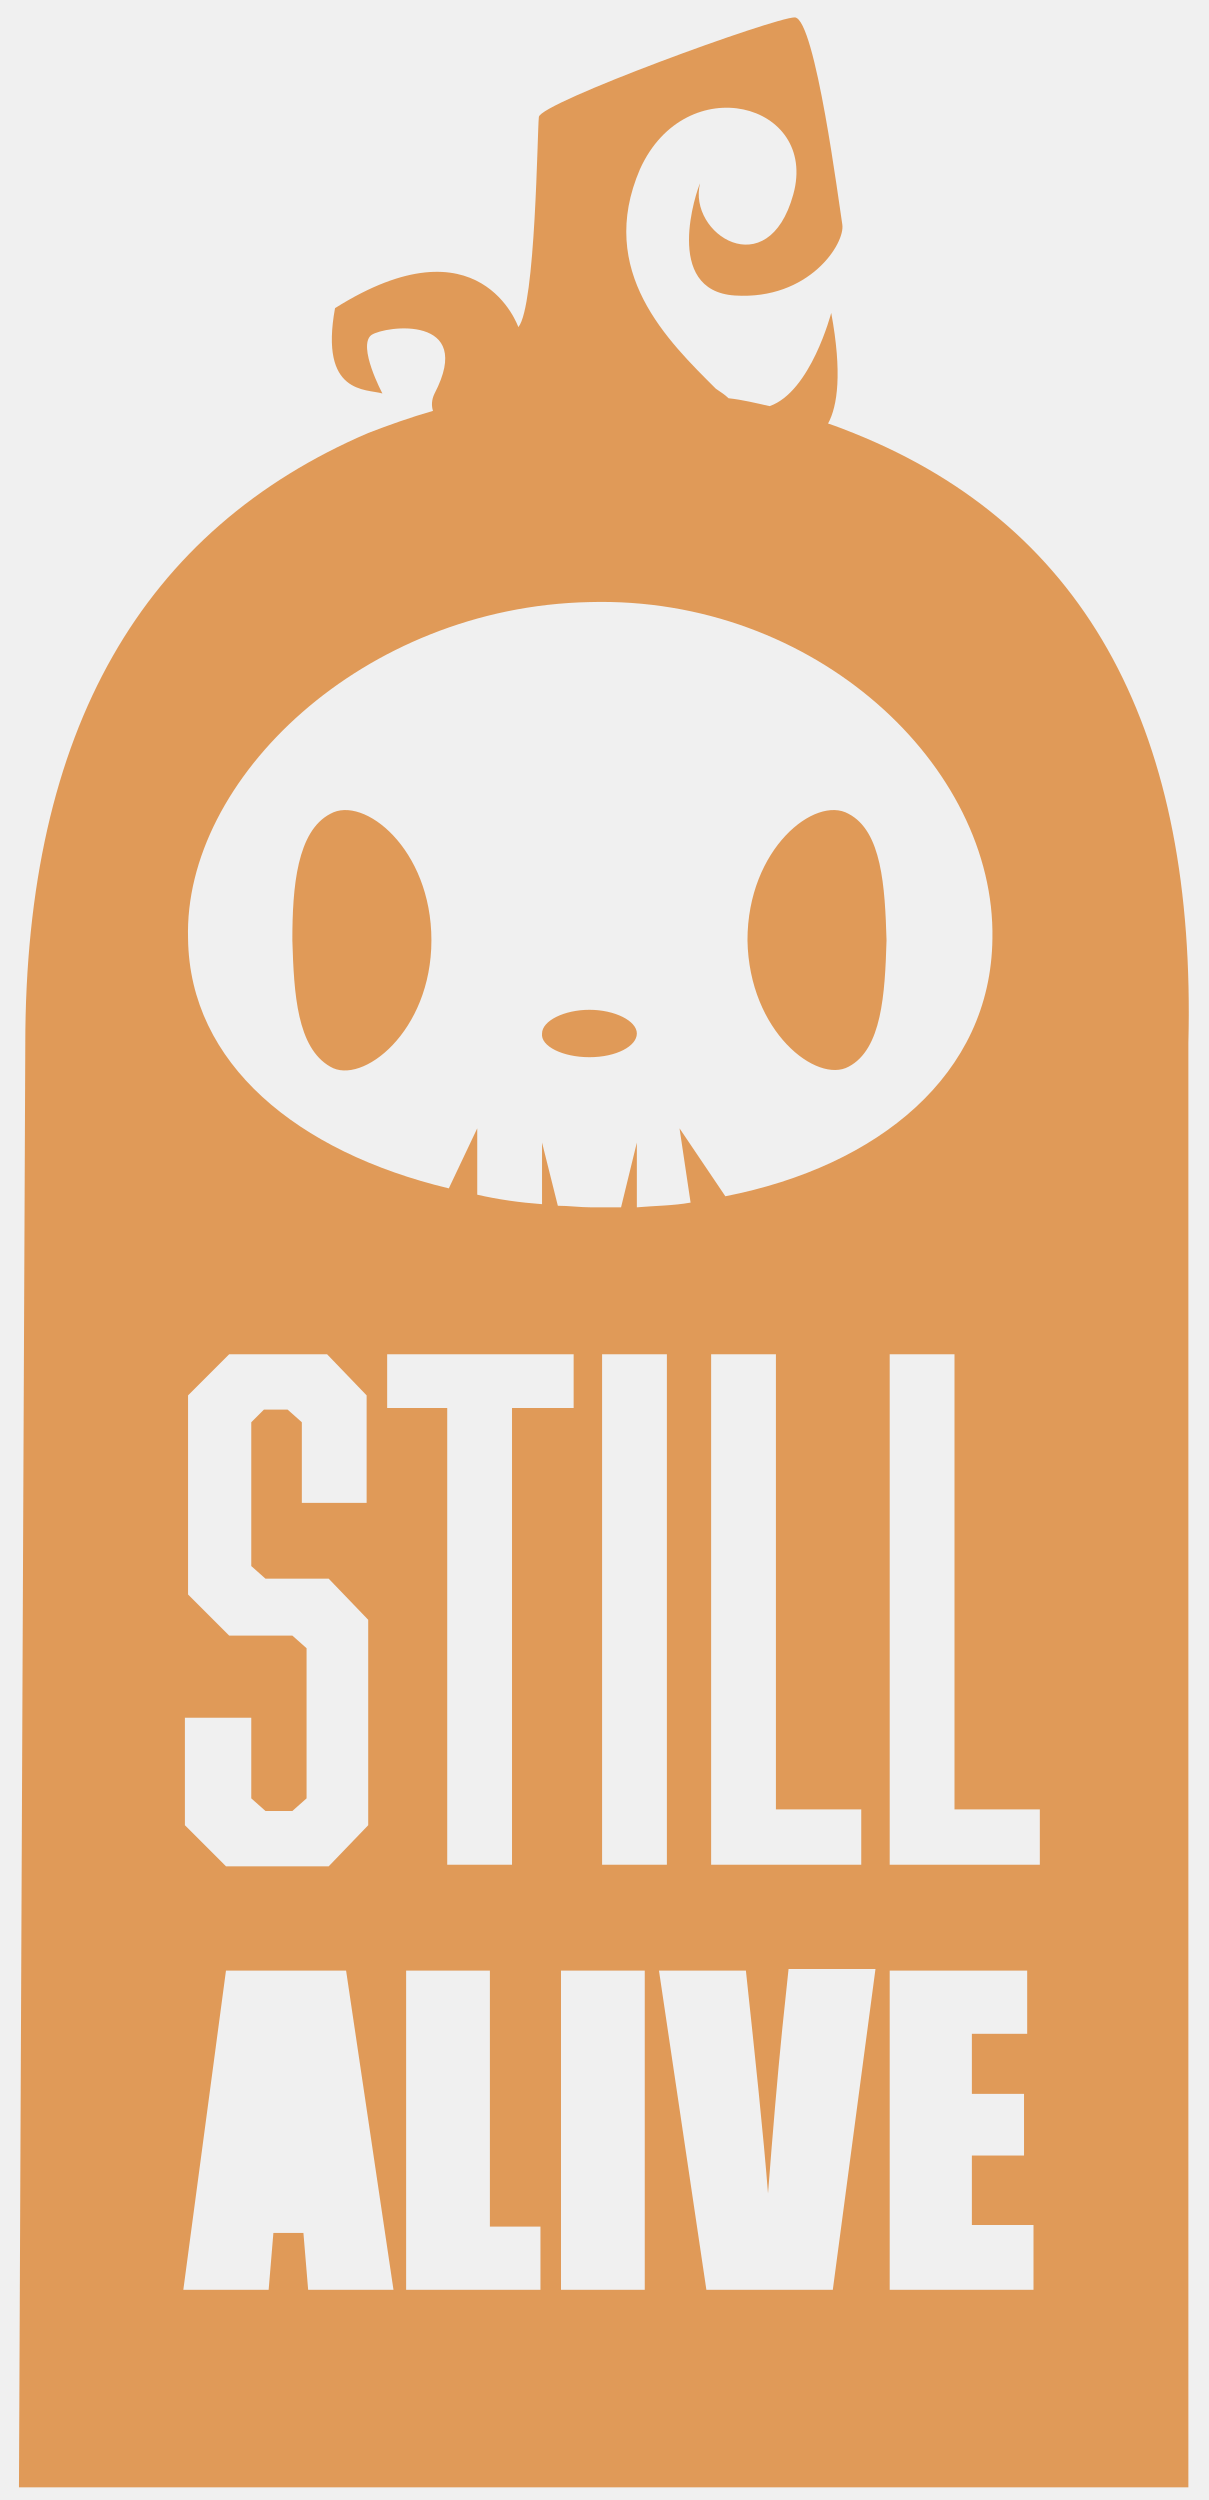
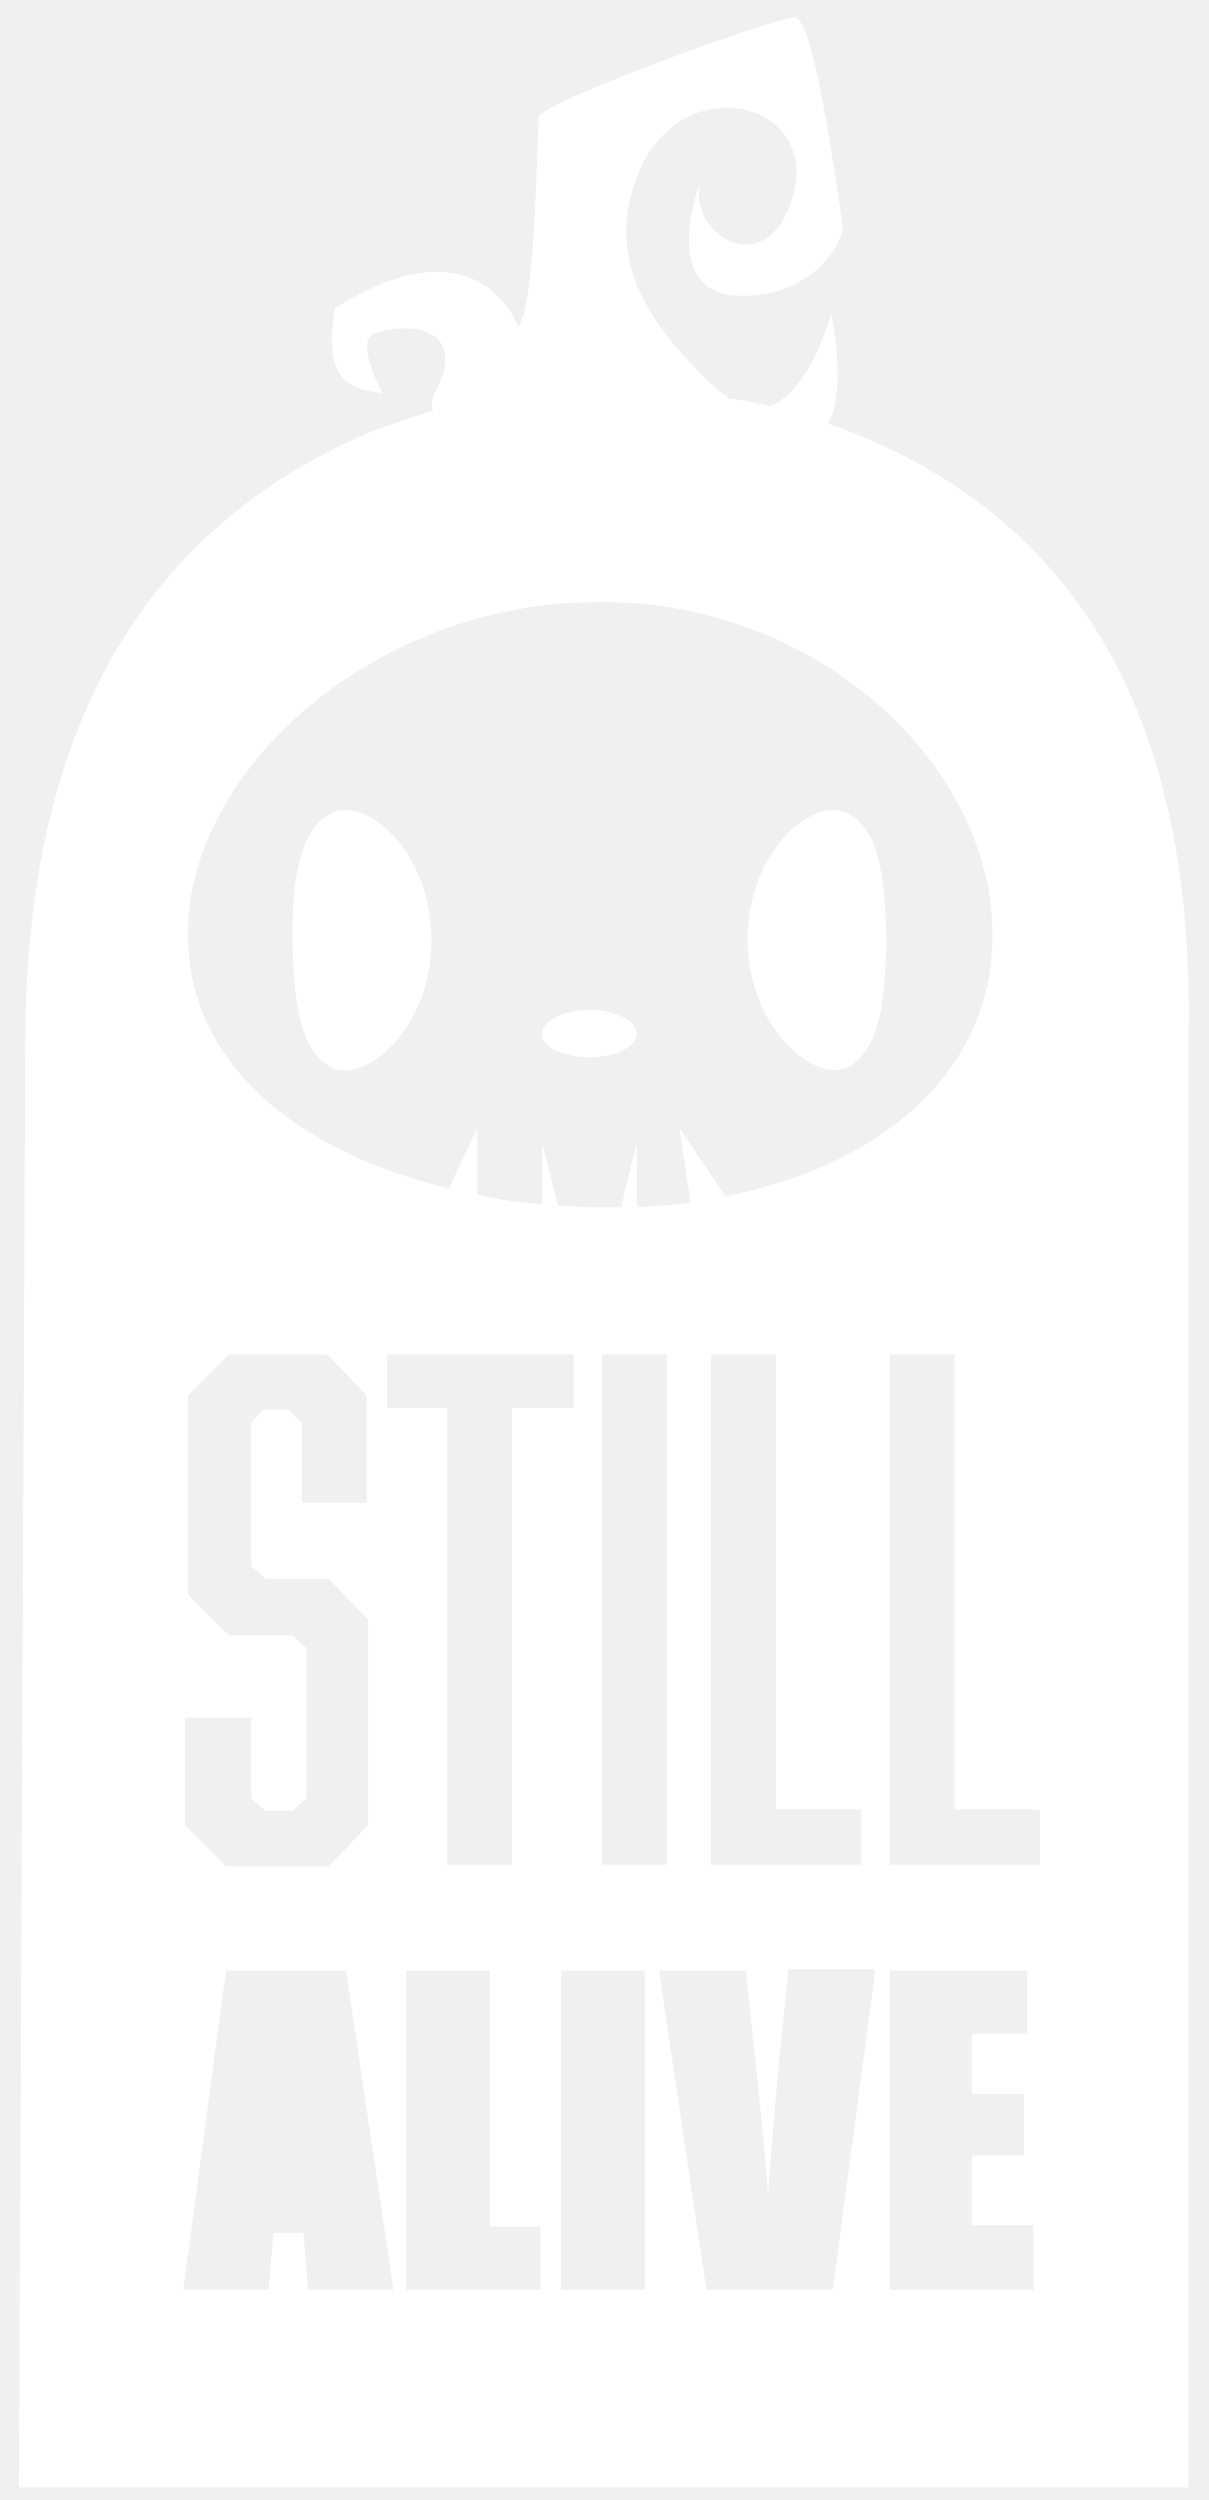
<svg xmlns="http://www.w3.org/2000/svg" version="1.1" id="Layer_1" x="0px" y="0px" viewBox="0 0 76.5 158.2" style="enable-background:new 0 0 76.5 158.2;" xml:space="preserve">
  <style type="text/css">
- 	.st0{fill:#E09A58;}
+ 	.st0{fill:#fff;}
</style>
  <path class="st0" d="M54,27.4c-0.5-0.2-1-0.4-1.6-0.6c0.6-1.1,0.9-3.2,0.2-7c0,0-1.3,5-3.9,5.9c-0.9-0.2-1.7-0.4-2.6-0.5  c-0.2-0.2-0.5-0.4-0.8-0.6c-3-3-7.6-7.4-4.8-13.9c2.9-6.4,11.3-4.2,9.7,1.6c-1.6,5.8-6.7,2.5-5.9-0.7c-0.2,0.4-2.4,6.8,2.2,7.1  c4.7,0.3,7-3.3,6.8-4.5s-1.7-13-3-13.1c-1.3,0-16.1,5.4-16.2,6.3c-0.1,0.8-0.2,12-1.3,13.3c0,0-2.4-7-11.6-1.2c-1,5.5,2,5.1,3,5.4  c0,0-1.6-3-0.7-3.7c0.9-0.6,6.6-1.3,4,3.7c-0.2,0.4-0.2,0.8-0.1,1.1c-1.4,0.4-2.8,0.9-4.1,1.4C9.1,33.5,1.6,46.1,1.6,66.1l-0.4,91.3  h74V66C75.7,46.6,69,33.4,54,27.4z M37.3,38.1C51.6,37.7,63,48.5,62.8,59.4c-0.1,8.6-7.2,14.4-16.9,16.3l-2.9-4.3l0.7,4.7  c-1.1,0.2-2.3,0.2-3.4,0.3v-4.1l-1,4.1c-0.6,0-1.3,0-1.9,0c-0.7,0-1.4-0.1-2.1-0.1l-1-4v3.9c-1.4-0.1-2.8-0.3-4.1-0.6v-4.2l-1.8,3.8  c-9.6-2.3-16.4-7.9-16.5-15.8C11.6,49.3,23,38.4,37.3,38.1z M54.5,114.5v3.5H45V85.7h4.1v28.8H54.5z M42.2,85.7V118h-4.1V85.7H42.2z   M24.5,89.1v-3.4h11.8v3.4h-3.9V118h-4.1V89.1H24.5z M11.8,108.7h4.1v5.1l0.9,0.8h1.7l0.9-0.8v-9.5l-0.9-0.8h-4l-2.6-2.6V88.3  l2.6-2.6h6.2l2.5,2.6v6.8h-4.1V90l-0.9-0.8h-1.5L15.9,90v9.1l0.9,0.8h4l2.5,2.6v13l-2.5,2.6h-6.5l-2.6-2.6V108.7z M19.5,144.9  l-0.3-3.6h-1.9l-0.3,3.6h-5.4l2.7-20.2h7.6l3,20.2H19.5z M34.2,144.9h-8.5v-20.2H31v16.2h3.2V144.9z M40.8,144.9h-5.3v-20.2h5.3  V144.9z M52.7,144.9h-8l-3-20.2h5.5c0.6,5.6,1.1,10.3,1.4,14.1c0.3-3.9,0.6-7.4,0.9-10.4l0.4-3.8h5.5L52.7,144.9z M65.4,144.9h-9.1  v-20.2H65v4h-3.5v3.8h3.3v3.9h-3.3v4.4h3.9C65.4,140.9,65.4,144.9,65.4,144.9z M65.8,118h-9.5V85.7h4.1v28.8h5.4V118z M53.7,67.5  c2.1-1.1,2.3-4.6,2.4-8c-0.1-3.4-0.3-6.9-2.4-8c-2.1-1.2-6.4,2.2-6.4,8C47.4,65.3,51.7,68.6,53.7,67.5z M37.3,66.9  c1.7,0,3-0.7,3-1.5c0-0.8-1.4-1.5-3-1.5s-3,0.7-3,1.5C34.2,66.2,35.6,66.9,37.3,66.9z M20.9,67.5c2,1.2,6.4-2.2,6.4-8  c0-5.8-4.3-9.2-6.4-8c-2.1,1.1-2.4,4.6-2.4,8C18.6,62.9,18.8,66.3,20.9,67.5z" />
</svg>
